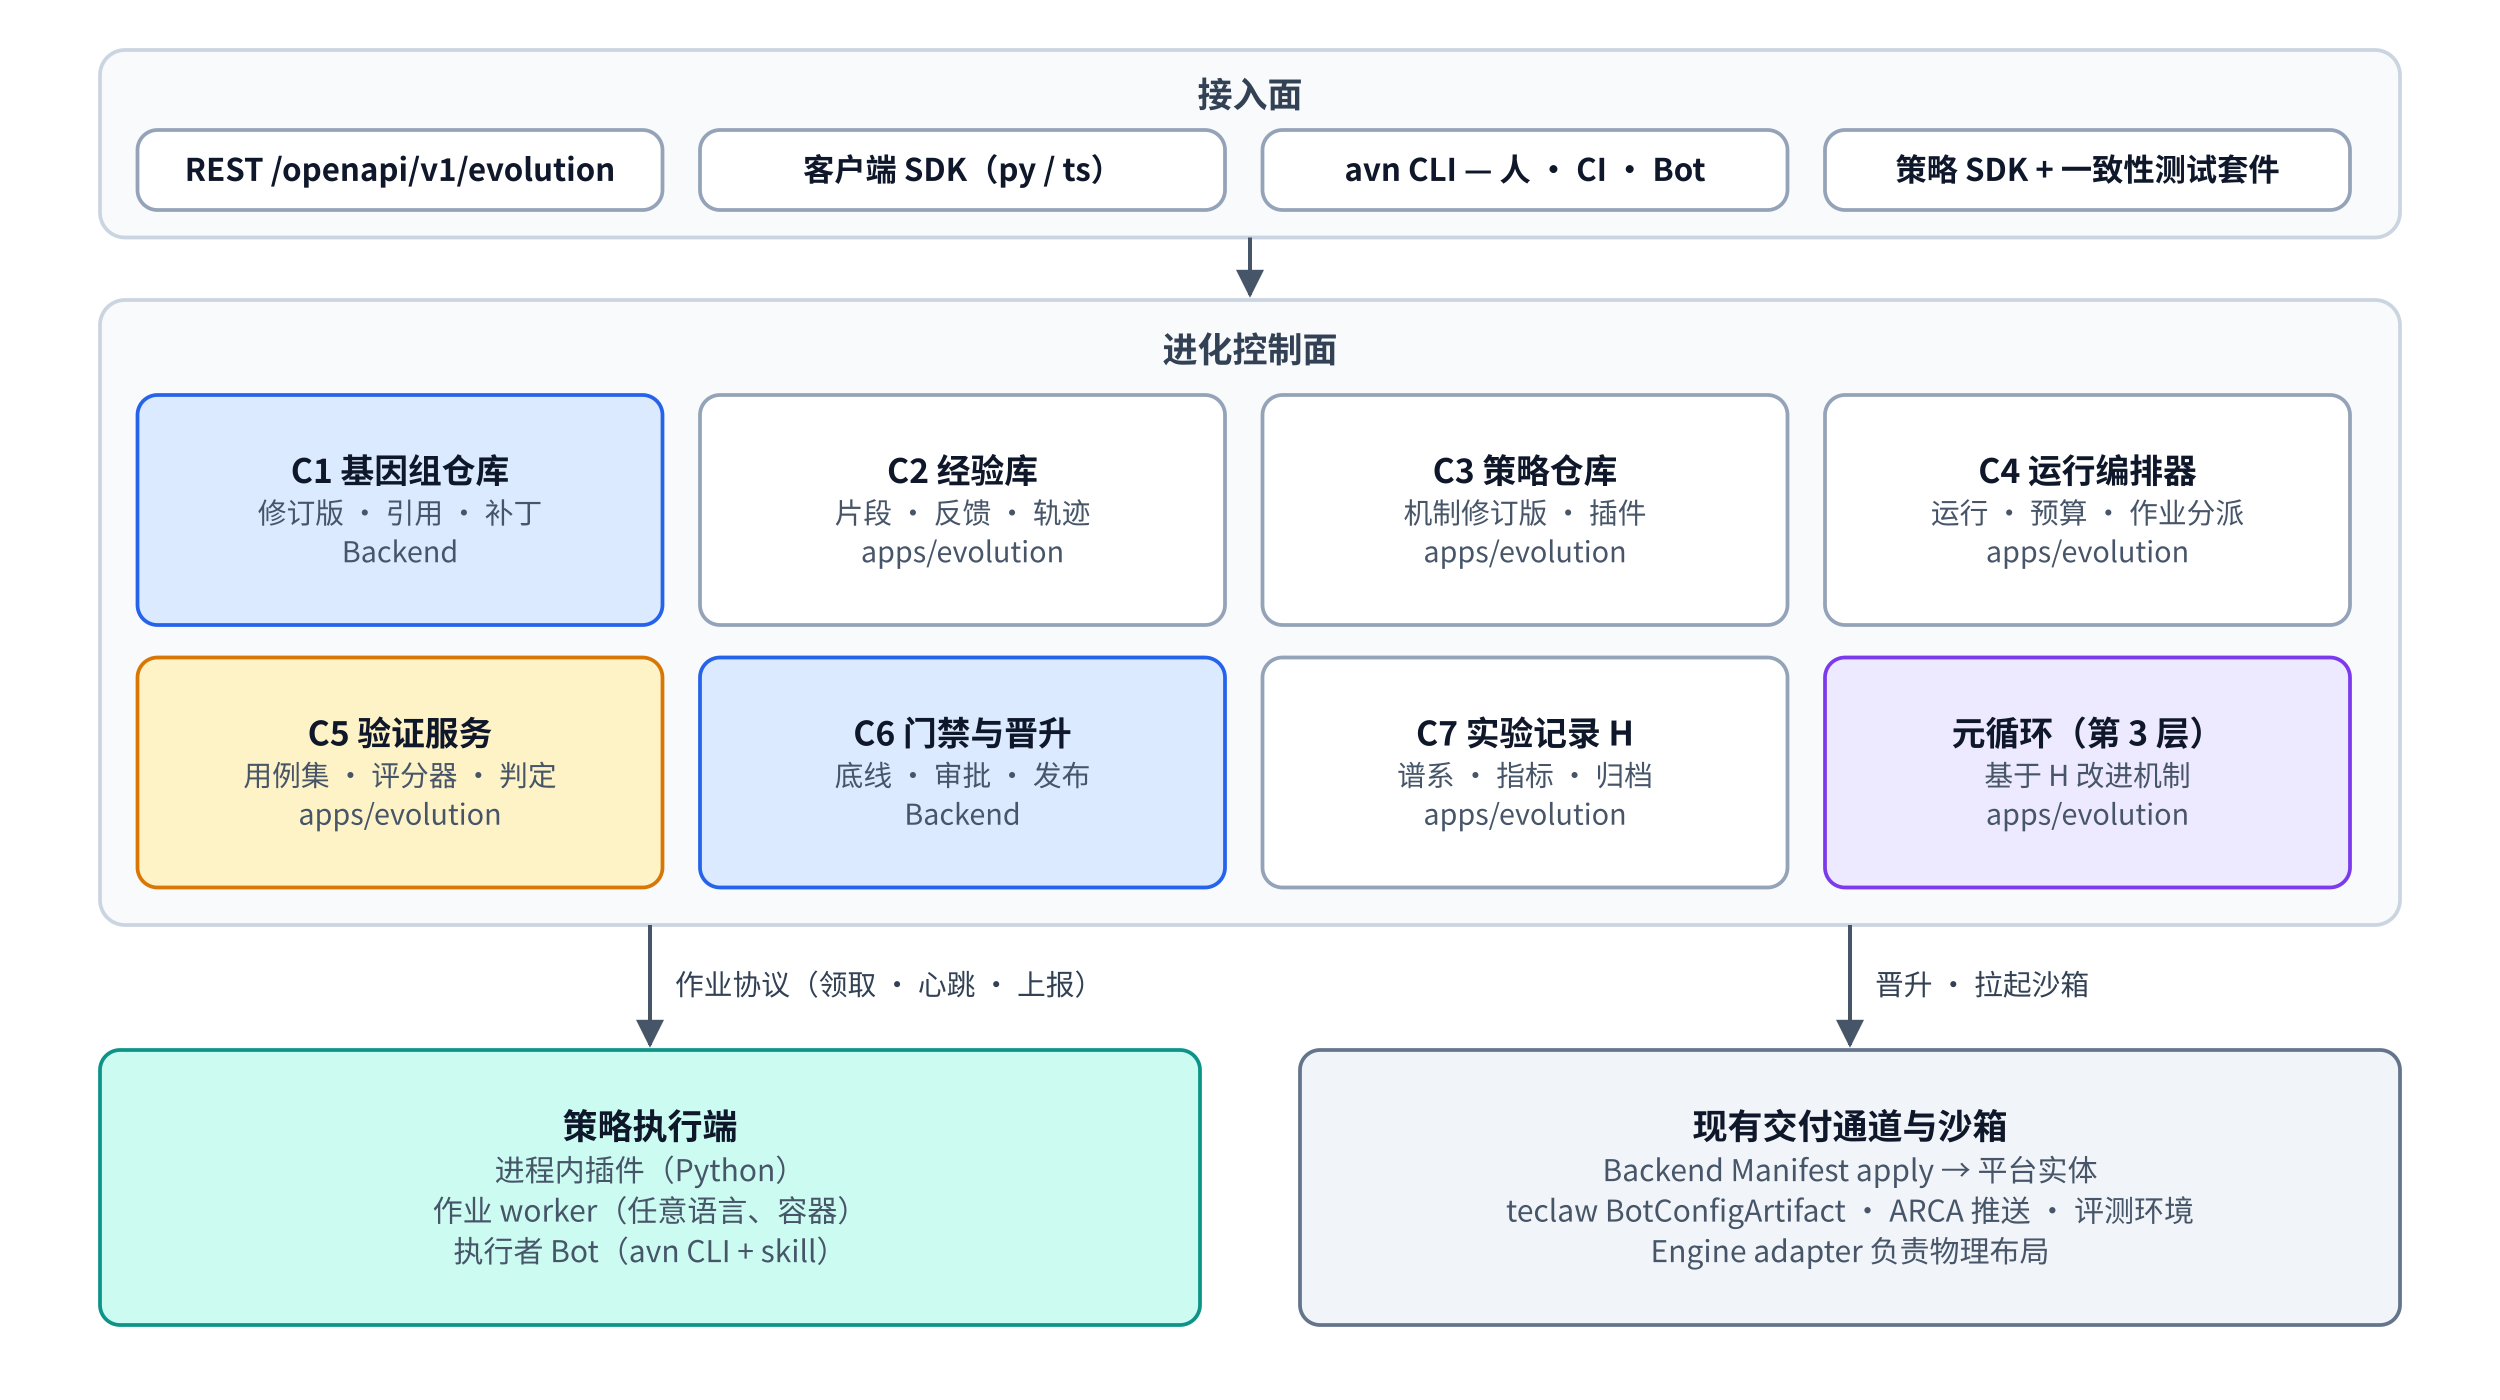
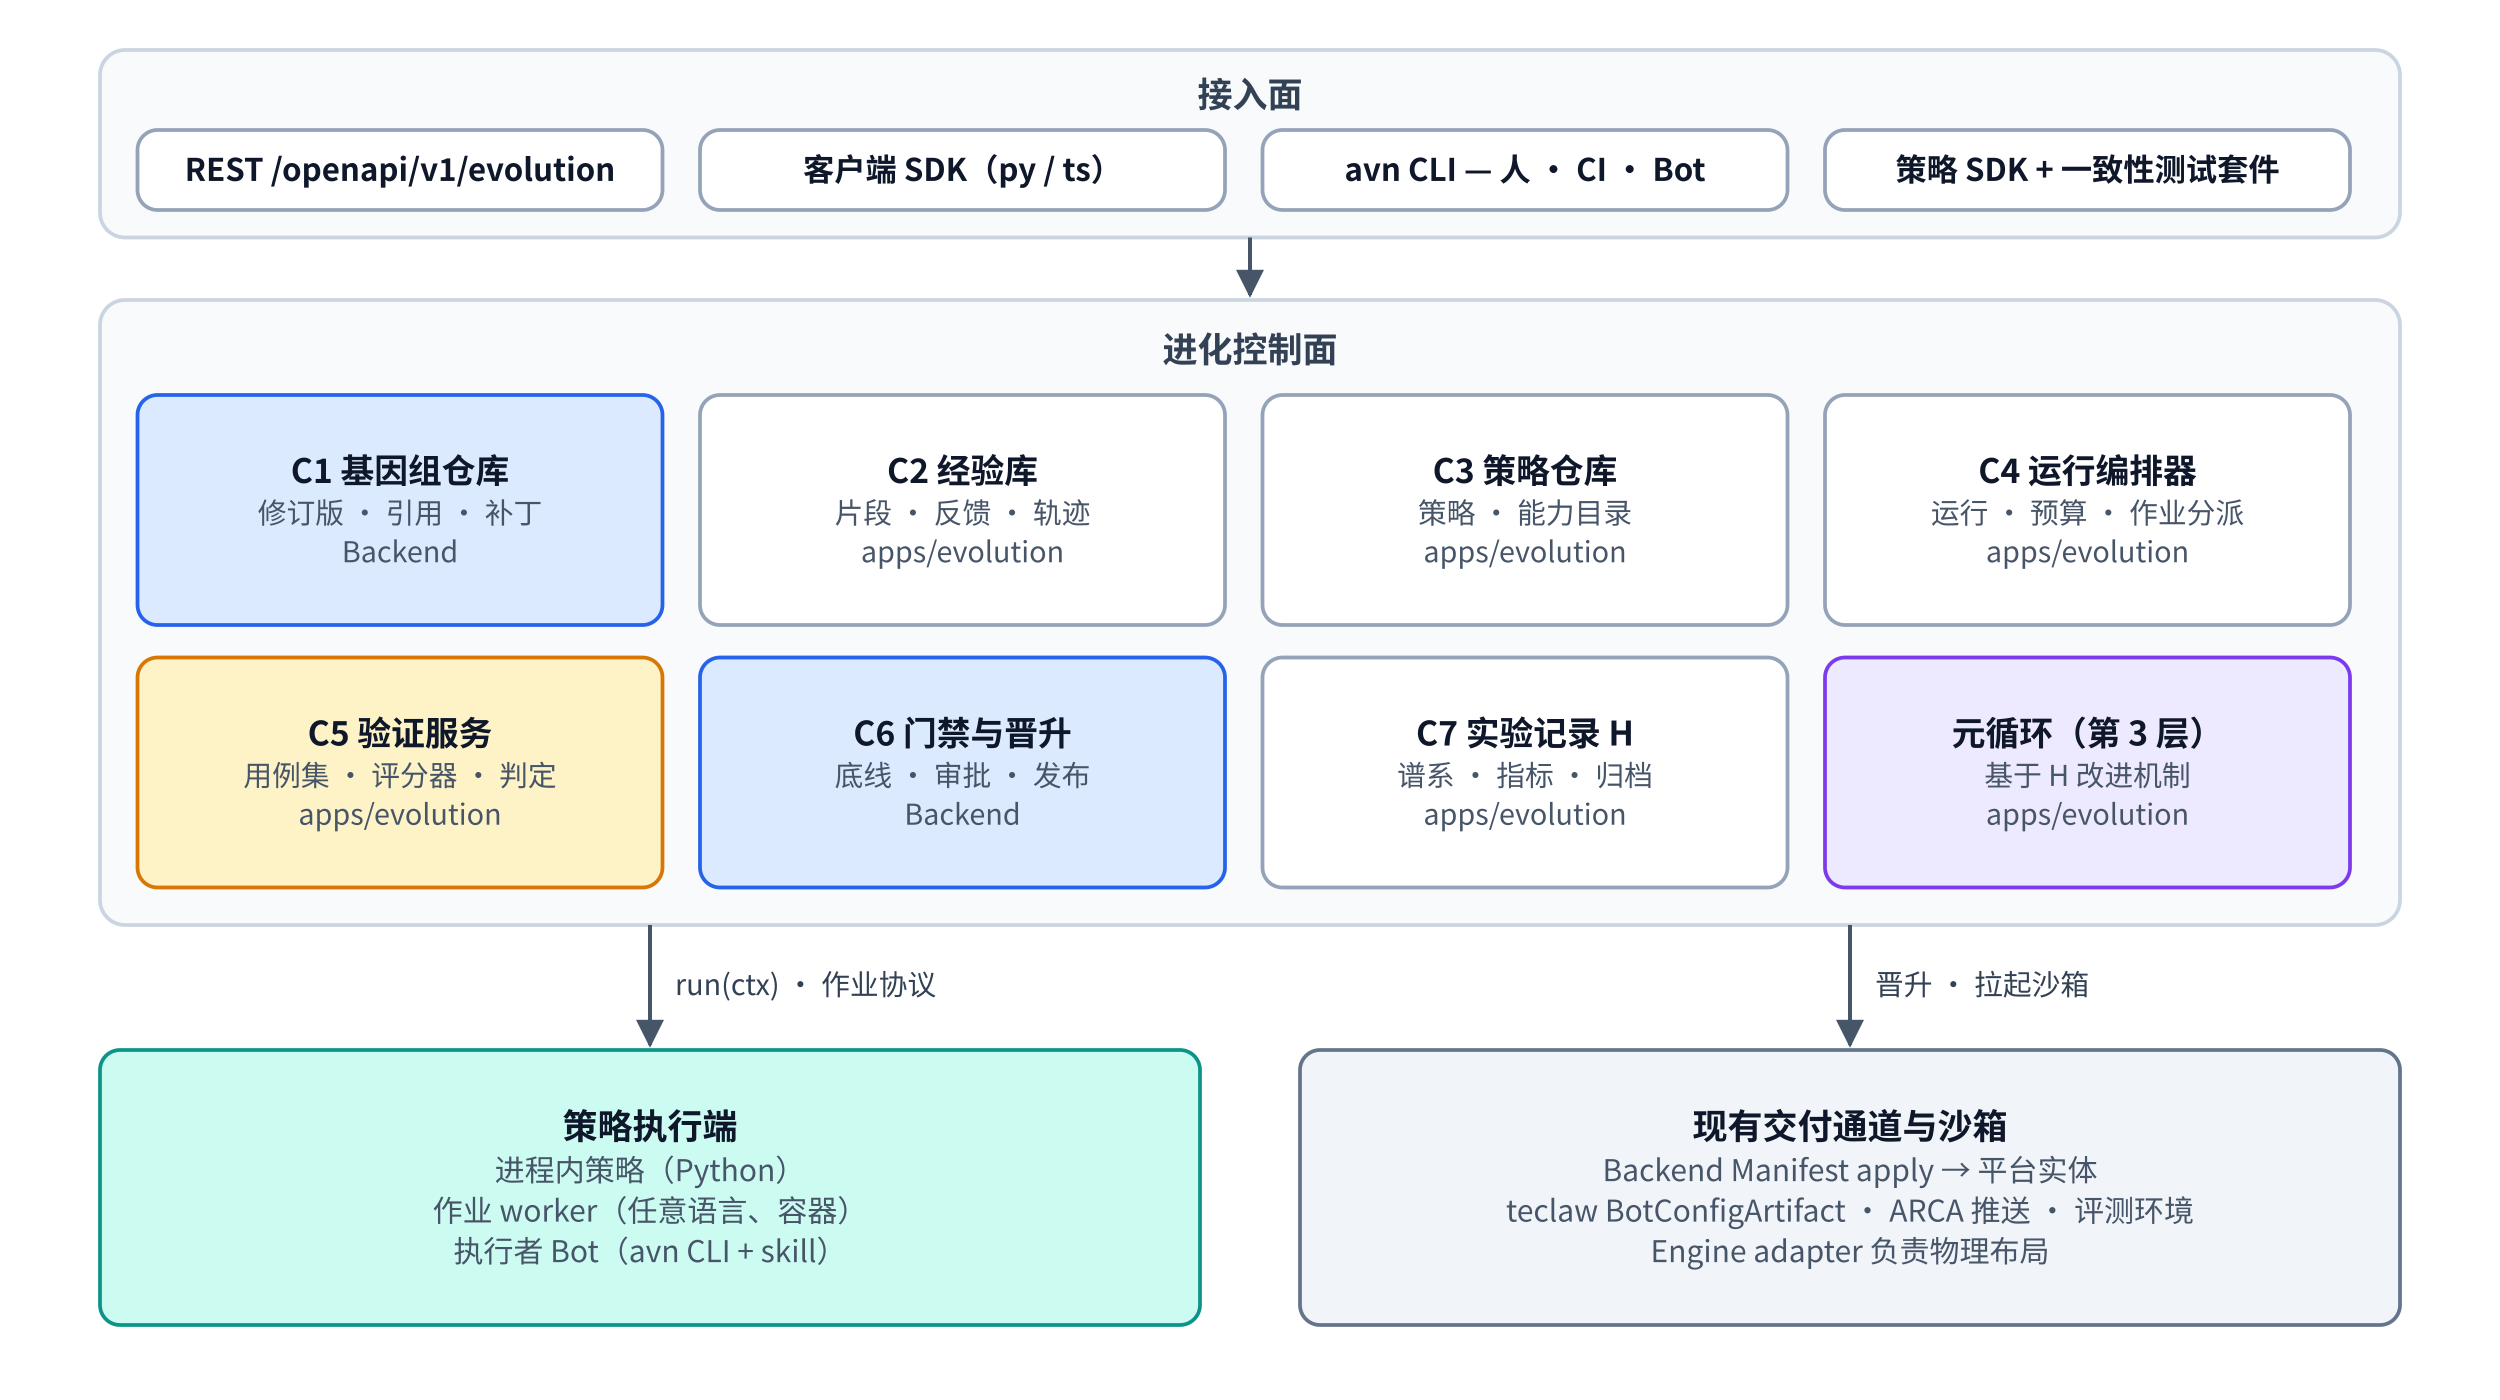
<svg xmlns="http://www.w3.org/2000/svg" width="1000" height="560" viewBox="0 0 1000 560" font-family="'PingFang SC','Hiragino Sans GB','Microsoft YaHei','Noto Sans CJK SC','Source Han Sans SC',system-ui,-apple-system,'Segoe UI',Roboto,'Helvetica Neue',Arial,sans-serif" role="img" aria-label="平台组件与归属">
  <defs>
    <marker id="ah" viewBox="0 0 10 10" refX="9" refY="5" markerWidth="7" markerHeight="7" orient="auto-start-reverse">
      <path d="M0 0 L10 5 L0 10 z" fill="#475569" />
    </marker>
    <marker id="ahl" viewBox="0 0 10 10" refX="9" refY="5" markerWidth="6" markerHeight="6" orient="auto-start-reverse">
      <path d="M0 0 L10 5 L0 10 z" fill="#94a3b8" />
    </marker>
  </defs>
  <rect width="1000" height="560" fill="#ffffff" />
  <rect x="40" y="20" width="920" height="75" rx="10" fill="#f8fafc" stroke="#cbd5e1" stroke-width="1.5" />
  <text x="500" y="38" font-size="14" font-weight="700" fill="#334155" text-anchor="middle" dominant-baseline="middle">接入面</text>
  <rect x="55" y="52" width="210" height="32" rx="8" fill="#ffffff" stroke="#94a3b8" stroke-width="1.5" />
  <text x="160.0" y="68.0" font-size="12.5" font-weight="600" fill="#0f172a" text-anchor="middle" dominant-baseline="middle">REST /openapi/v1/evolution</text>
  <rect x="280" y="52" width="210" height="32" rx="8" fill="#ffffff" stroke="#94a3b8" stroke-width="1.5" />
  <text x="385.0" y="68.0" font-size="12.5" font-weight="600" fill="#0f172a" text-anchor="middle" dominant-baseline="middle">客户端 SDK（py / ts）</text>
  <rect x="505" y="52" width="210" height="32" rx="8" fill="#ffffff" stroke="#94a3b8" stroke-width="1.5" />
  <text x="610.0" y="68.0" font-size="12.5" font-weight="600" fill="#0f172a" text-anchor="middle" dominant-baseline="middle">avn CLI — 人 · CI · Bot</text>
  <rect x="730" y="52" width="210" height="32" rx="8" fill="#ffffff" stroke="#94a3b8" stroke-width="1.5" />
  <text x="835.0" y="68.0" font-size="12.5" font-weight="600" fill="#0f172a" text-anchor="middle" dominant-baseline="middle">策略 SDK + 一致性测试套件</text>
  <path d="M 500 95 L 500 118" fill="none" stroke="#475569" stroke-width="1.6" marker-end="url(#ah)" />
  <rect x="40" y="120" width="920" height="250" rx="10" fill="#f8fafc" stroke="#cbd5e1" stroke-width="1.5" />
  <text x="500" y="140" font-size="14" font-weight="700" fill="#334155" text-anchor="middle" dominant-baseline="middle">进化控制面</text>
  <rect x="55" y="158" width="210" height="92" rx="8" fill="#dbeafe" stroke="#2563eb" stroke-width="1.5" />
  <text x="160.0" y="188.475" font-size="13.5" font-weight="600" fill="#0f172a" text-anchor="middle" dominant-baseline="middle">C1 基因组仓库</text>
  <text x="160.0" y="205.35" font-size="11.5" font-weight="400" fill="#475569" text-anchor="middle" dominant-baseline="middle">修订版 · 引用 · 补丁</text>
  <text x="160.0" y="220.875" font-size="11.5" font-weight="400" fill="#475569" text-anchor="middle" dominant-baseline="middle">Backend</text>
  <rect x="280" y="158" width="210" height="92" rx="8" fill="#ffffff" stroke="#94a3b8" stroke-width="1.5" />
  <text x="385.0" y="188.475" font-size="13.5" font-weight="600" fill="#0f172a" text-anchor="middle" dominant-baseline="middle">C2 经验库</text>
  <text x="385.0" y="205.35" font-size="11.5" font-weight="400" fill="#475569" text-anchor="middle" dominant-baseline="middle">片段 · 反馈 · 轨迹</text>
  <text x="385.0" y="220.875" font-size="11.5" font-weight="400" fill="#475569" text-anchor="middle" dominant-baseline="middle">apps/evolution</text>
  <rect x="505" y="158" width="210" height="92" rx="8" fill="#ffffff" stroke="#94a3b8" stroke-width="1.5" />
  <text x="610.0" y="188.475" font-size="13.5" font-weight="600" fill="#0f172a" text-anchor="middle" dominant-baseline="middle">C3 策略仓库</text>
-   <text x="610.0" y="205.35" font-size="11.5" font-weight="400" fill="#475569" text-anchor="middle" dominant-baseline="middle">机制修订版 · 插件</text>
+   <text x="610.0" y="205.35" font-size="11.5" font-weight="400" fill="#475569" text-anchor="middle" dominant-baseline="middle">策略 · 能力目录</text>
  <text x="610.0" y="220.875" font-size="11.5" font-weight="400" fill="#475569" text-anchor="middle" dominant-baseline="middle">apps/evolution</text>
  <rect x="730" y="158" width="210" height="92" rx="8" fill="#ffffff" stroke="#94a3b8" stroke-width="1.5" />
  <text x="835.0" y="188.475" font-size="13.5" font-weight="600" fill="#0f172a" text-anchor="middle" dominant-baseline="middle">C4 运行编排器</text>
  <text x="835.0" y="205.35" font-size="11.5" font-weight="400" fill="#475569" text-anchor="middle" dominant-baseline="middle">运行 · 预算 · 作业分派</text>
  <text x="835.0" y="220.875" font-size="11.5" font-weight="400" fill="#475569" text-anchor="middle" dominant-baseline="middle">apps/evolution</text>
  <rect x="55" y="263" width="210" height="92" rx="8" fill="#fef3c7" stroke="#d97706" stroke-width="1.5" />
  <text x="160.0" y="293.475" font-size="13.5" font-weight="600" fill="#0f172a" text-anchor="middle" dominant-baseline="middle">C5 验证服务</text>
  <text x="160.0" y="310.35" font-size="11.5" font-weight="400" fill="#475569" text-anchor="middle" dominant-baseline="middle">用例集 · 评分器 · 判定</text>
  <text x="160.0" y="325.875" font-size="11.5" font-weight="400" fill="#475569" text-anchor="middle" dominant-baseline="middle">apps/evolution</text>
  <rect x="280" y="263" width="210" height="92" rx="8" fill="#dbeafe" stroke="#2563eb" stroke-width="1.5" />
  <text x="385.0" y="293.475" font-size="13.5" font-weight="600" fill="#0f172a" text-anchor="middle" dominant-baseline="middle">C6 门禁与晋升</text>
  <text x="385.0" y="310.35" font-size="11.5" font-weight="400" fill="#475569" text-anchor="middle" dominant-baseline="middle">底线 · 审批 · 发布</text>
  <text x="385.0" y="325.875" font-size="11.5" font-weight="400" fill="#475569" text-anchor="middle" dominant-baseline="middle">Backend</text>
  <rect x="505" y="263" width="210" height="92" rx="8" fill="#ffffff" stroke="#94a3b8" stroke-width="1.5" />
  <text x="610.0" y="293.475" font-size="13.5" font-weight="600" fill="#0f172a" text-anchor="middle" dominant-baseline="middle">C7 实验记录 H</text>
  <text x="610.0" y="310.35" font-size="11.5" font-weight="400" fill="#475569" text-anchor="middle" dominant-baseline="middle">谱系 · 指标 · 归档</text>
  <text x="610.0" y="325.875" font-size="11.5" font-weight="400" fill="#475569" text-anchor="middle" dominant-baseline="middle">apps/evolution</text>
  <rect x="730" y="263" width="210" height="92" rx="8" fill="#ede9fe" stroke="#7c3aed" stroke-width="1.5" />
  <text x="835.0" y="293.475" font-size="13.5" font-weight="600" fill="#0f172a" text-anchor="middle" dominant-baseline="middle">元循环（第 3 层）</text>
  <text x="835.0" y="310.35" font-size="11.5" font-weight="400" fill="#475569" text-anchor="middle" dominant-baseline="middle">基于 H 改进机制</text>
  <text x="835.0" y="325.875" font-size="11.5" font-weight="400" fill="#475569" text-anchor="middle" dominant-baseline="middle">apps/evolution</text>
  <rect x="40" y="420" width="440" height="110" rx="8" fill="#ccfbf1" stroke="#0d9488" stroke-width="1.5" />
  <text x="260.0" y="450.7" font-size="14" font-weight="600" fill="#0f172a" text-anchor="middle" dominant-baseline="middle">策略执行端</text>
-   <text x="260.0" y="468.25" font-size="12" font-weight="400" fill="#475569" text-anchor="middle" dominant-baseline="middle">进程内插件（Python）</text>
+   <text x="260.0" y="468.25" font-size="12" font-weight="400" fill="#475569" text-anchor="middle" dominant-baseline="middle">进程内策略（Python）</text>
  <text x="260.0" y="484.45" font-size="12" font-weight="400" fill="#475569" text-anchor="middle" dominant-baseline="middle">作业 worker（任意语言、容器）</text>
  <text x="260.0" y="500.65" font-size="12" font-weight="400" fill="#475569" text-anchor="middle" dominant-baseline="middle">执行者 Bot（avn CLI + skill）</text>
  <rect x="520" y="420" width="440" height="110" rx="8" fill="#f1f5f9" stroke="#64748b" stroke-width="1.5" />
  <text x="740.0" y="450.7" font-size="14" font-weight="600" fill="#0f172a" text-anchor="middle" dominant-baseline="middle">现有交付通道与沙箱</text>
  <text x="740.0" y="468.25" font-size="12" font-weight="400" fill="#475569" text-anchor="middle" dominant-baseline="middle">Backend Manifest apply → 平台实体</text>
  <text x="740.0" y="484.45" font-size="12" font-weight="400" fill="#475569" text-anchor="middle" dominant-baseline="middle">teclaw BotConfigArtifact · ARCA 推送 · 评测环境</text>
  <text x="740.0" y="500.65" font-size="12" font-weight="400" fill="#475569" text-anchor="middle" dominant-baseline="middle">Engine adapter 负责物理布局</text>
  <path d="M 260 370 L 260 418" fill="none" stroke="#475569" stroke-width="1.6" marker-end="url(#ah)" />
-   <text x="270" y="394" font-size="11.5" font-weight="400" fill="#334155" text-anchor="start" dominant-baseline="middle">作业协议（领取 · 心跳 · 上报）</text>
+   <text x="270" y="394" font-size="11.5" font-weight="400" fill="#334155" text-anchor="start" dominant-baseline="middle">run(ctx) · 作业协议</text>
  <path d="M 740 370 L 740 418" fill="none" stroke="#475569" stroke-width="1.6" marker-end="url(#ah)" />
  <text x="750" y="394" font-size="11.5" font-weight="400" fill="#334155" text-anchor="start" dominant-baseline="middle">晋升 · 拉起沙箱</text>
</svg>
